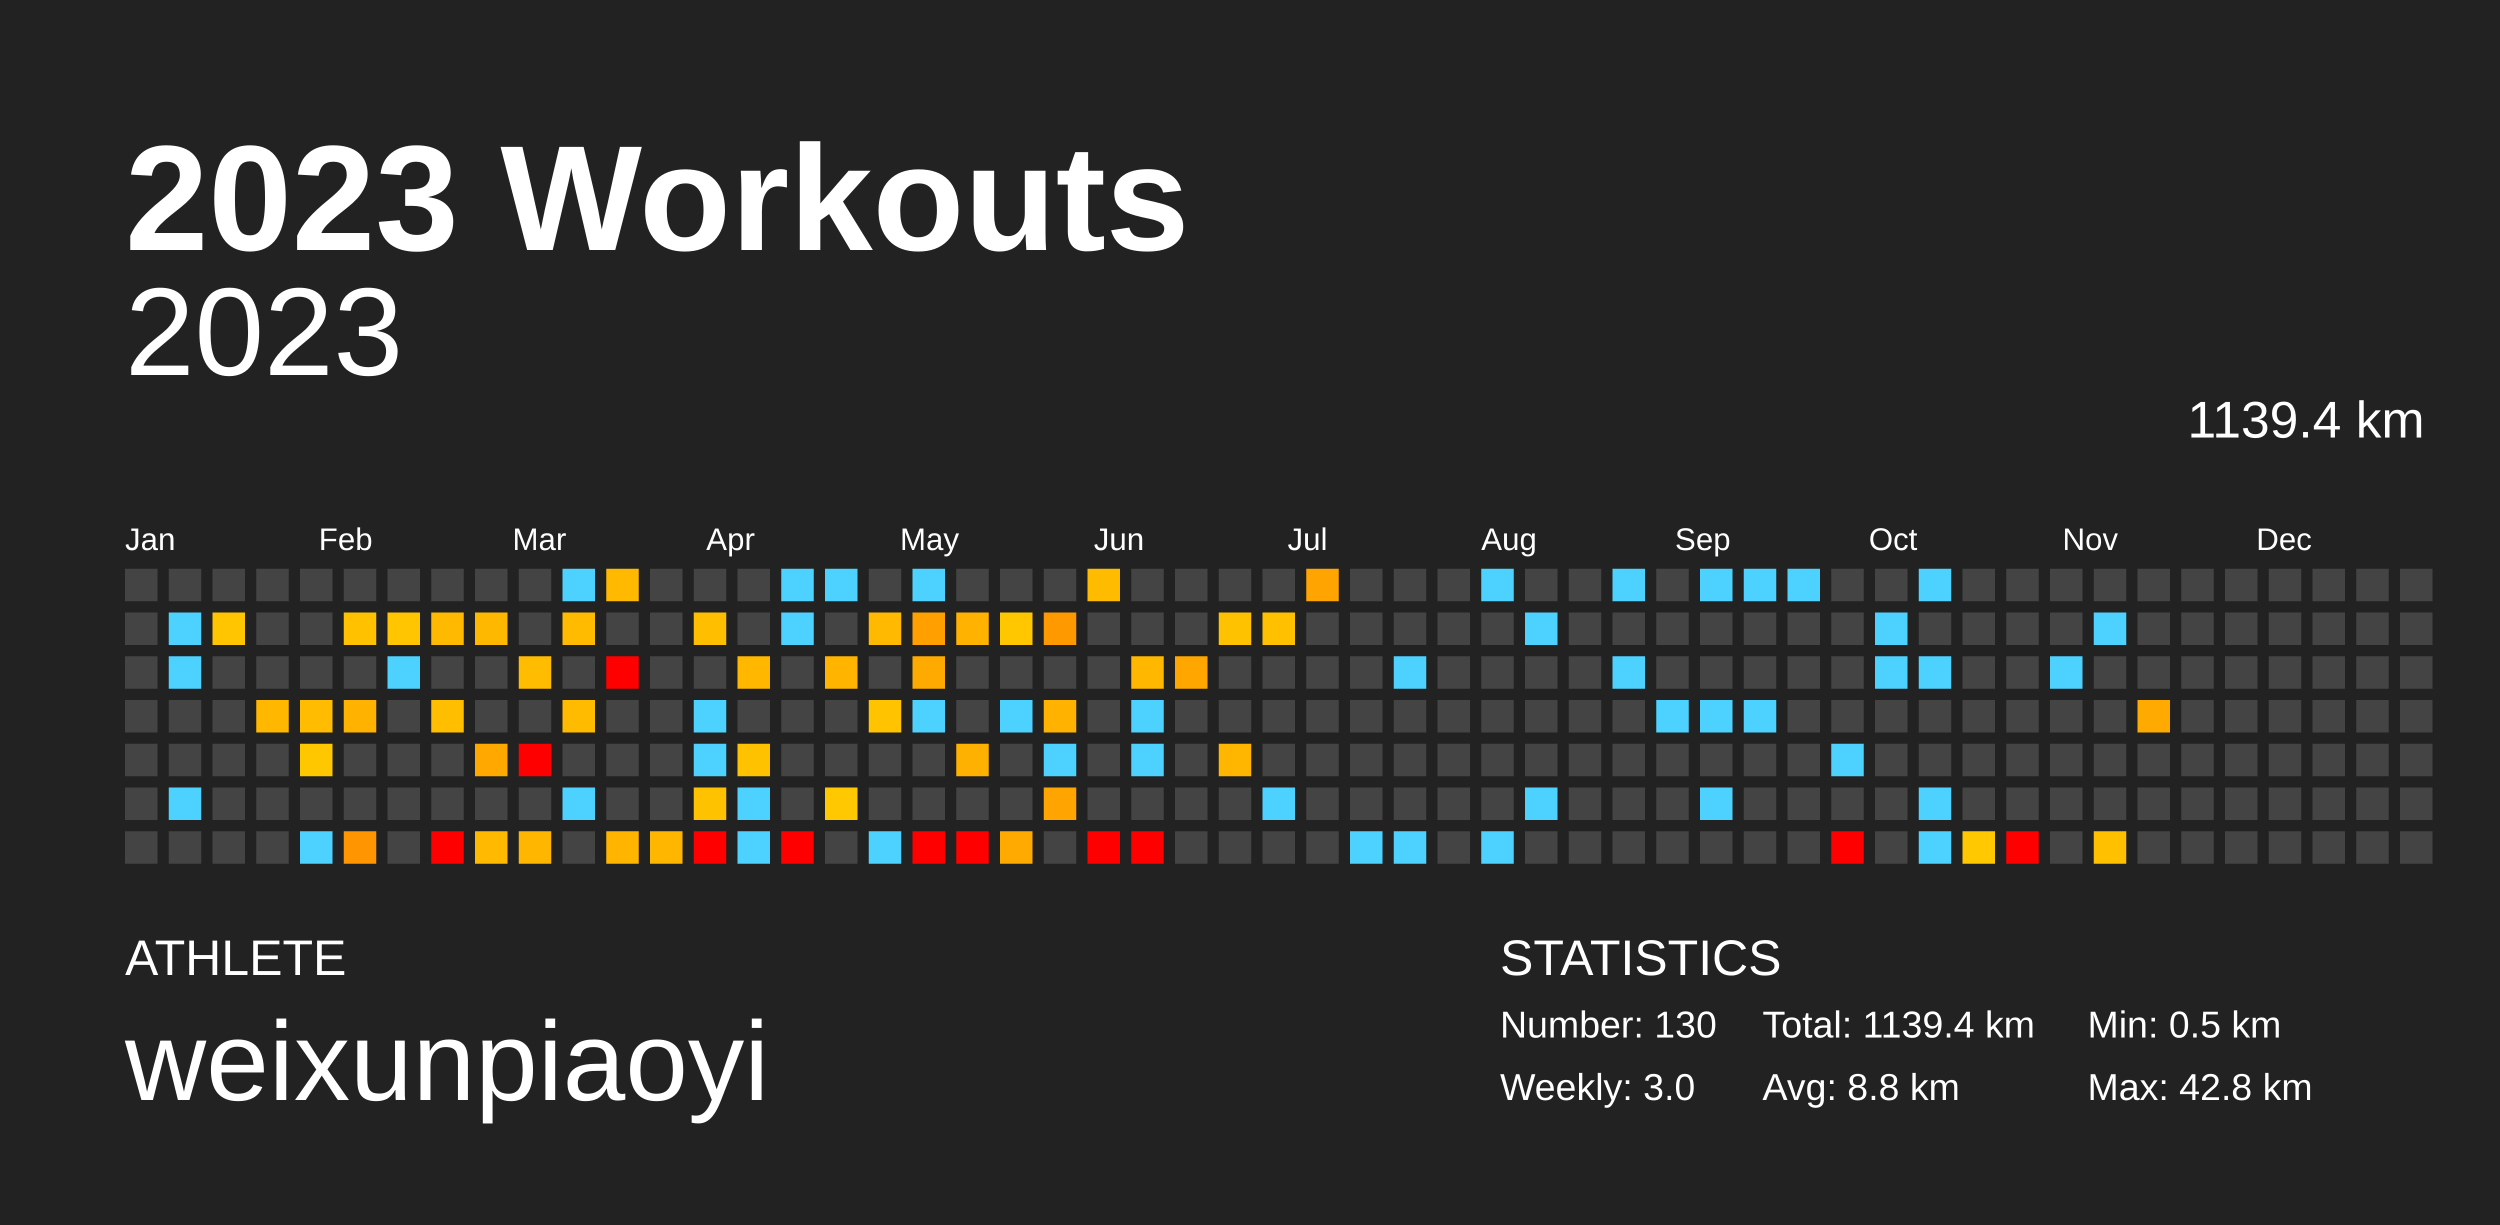
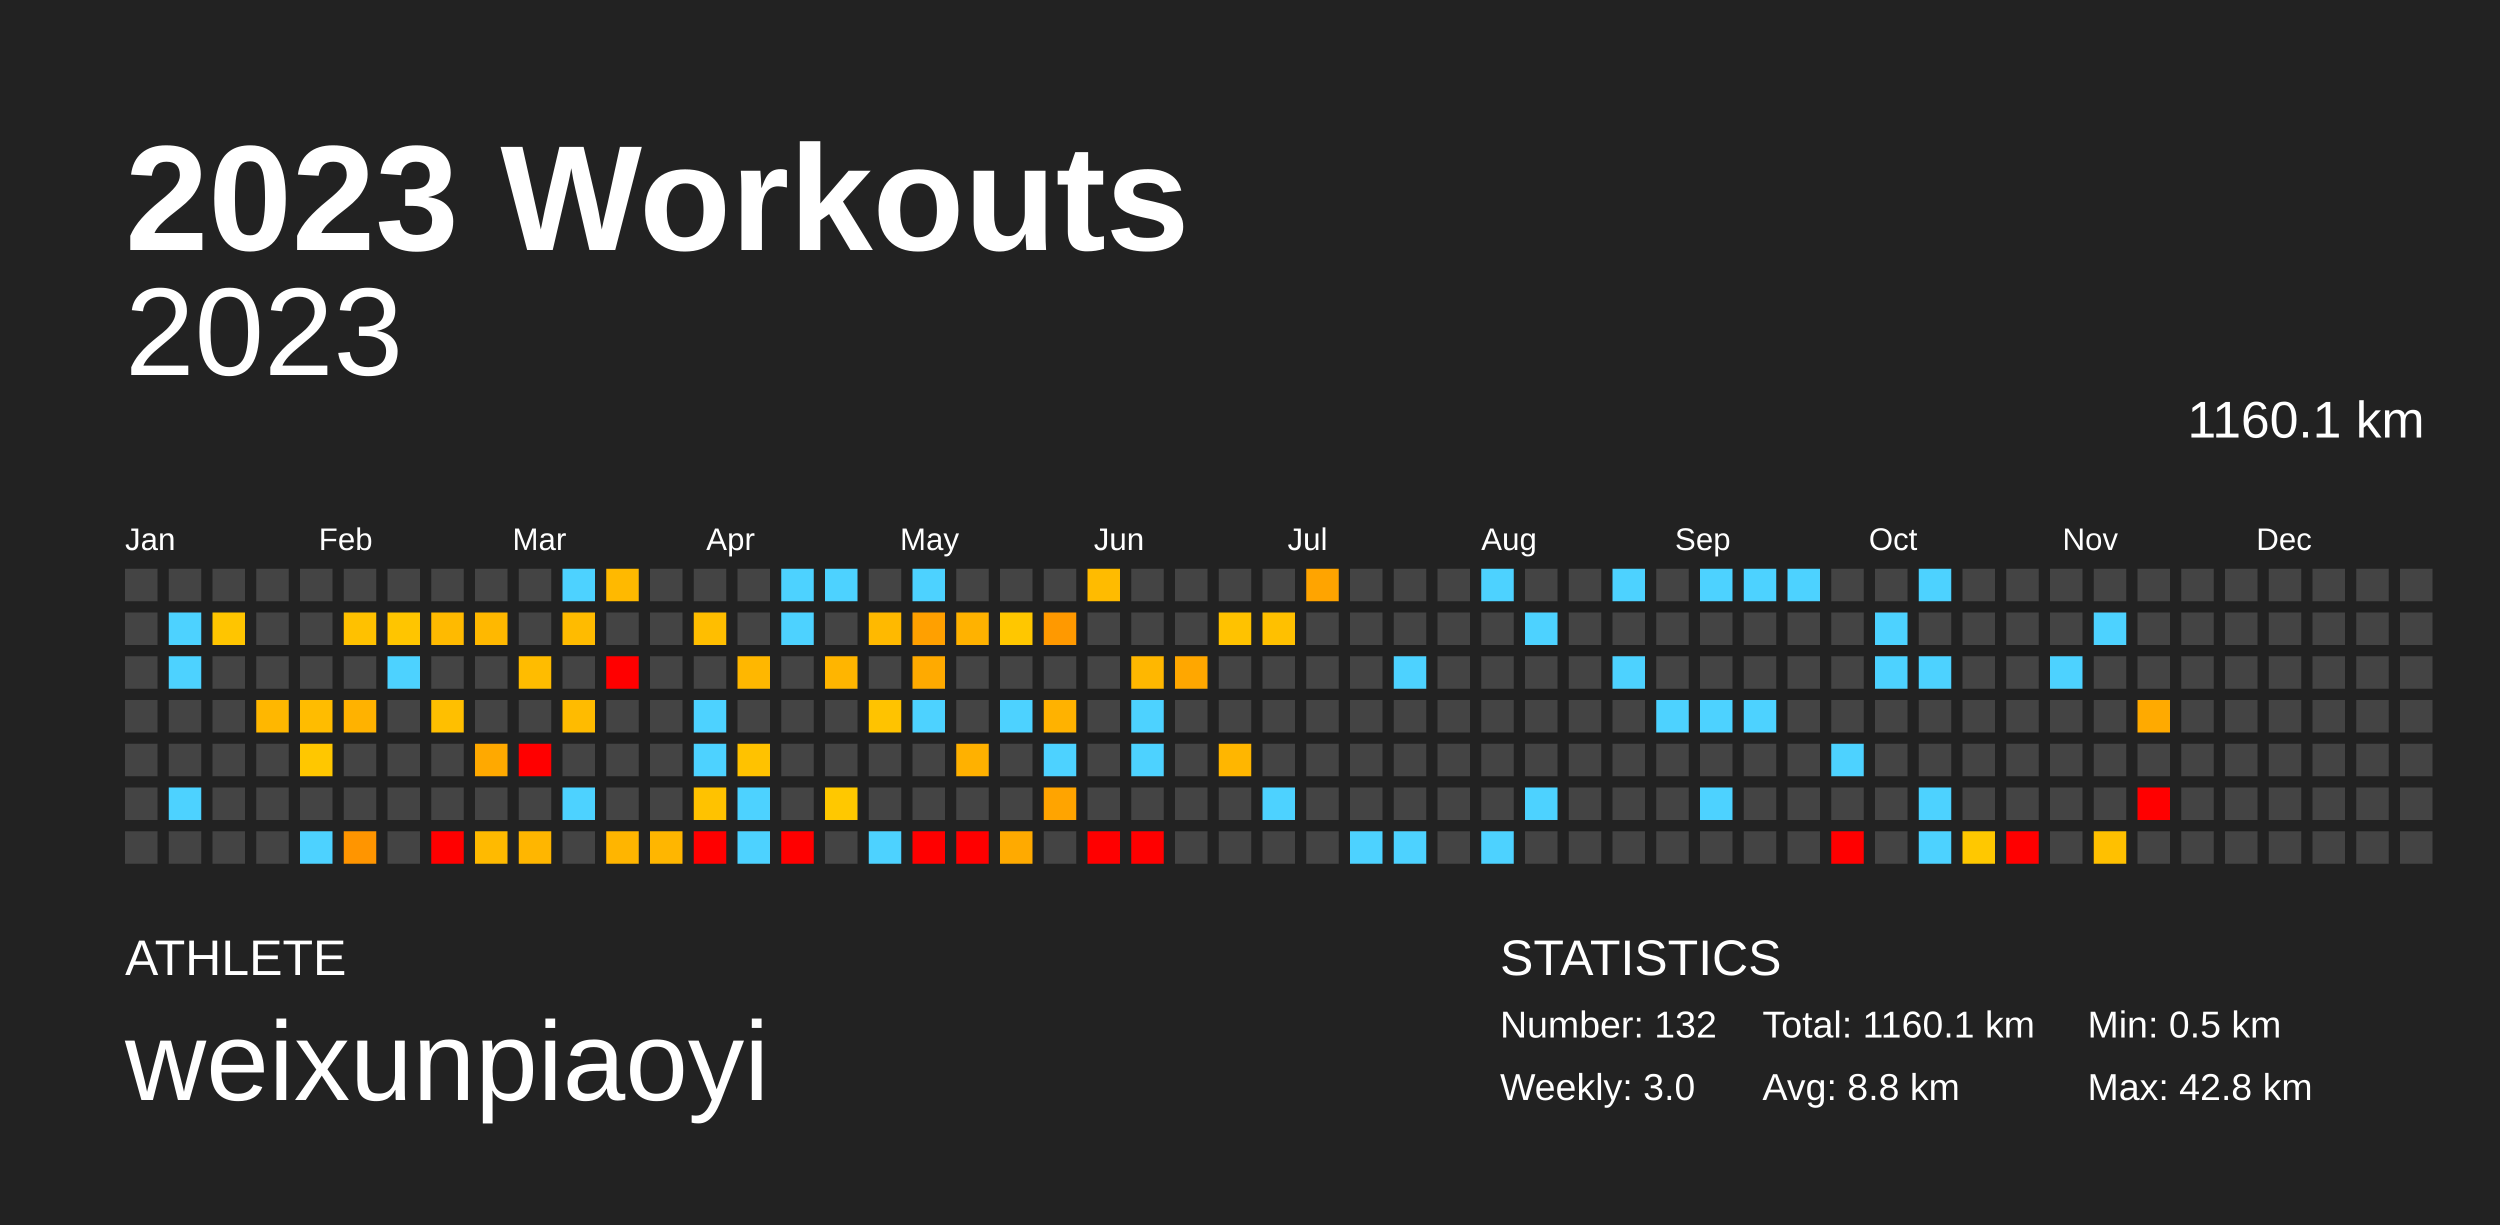
<svg xmlns="http://www.w3.org/2000/svg" baseProfile="full" height="98mm" version="1.1" viewBox="0,0,200,98" width="200mm">
  <defs />
  <rect fill="#222222" height="98" width="200" x="0" y="0" />
  <text fill="#FFFFFF" style="font-size:12px; font-family:Arial; font-weight:bold;" x="10" y="20">2023 Workouts</text>
  <text fill="#FFFFFF" style="font-size:4px; font-family:Arial" x="10" y="78">ATHLETE</text>
  <text fill="#FFFFFF" style="font-size:9px; font-family:Arial" x="10" y="88">weixunpiaoyi</text>
  <text fill="#FFFFFF" style="font-size:4px; font-family:Arial" x="120" y="78">STATISTICS</text>
-   <text fill="#FFFFFF" style="font-size:3px; font-family:Arial" x="120" y="83">Number: 130</text>
+   <text fill="#FFFFFF" style="font-size:3px; font-family:Arial" x="120" y="83">Number: 132</text>
  <text fill="#FFFFFF" style="font-size:3px; font-family:Arial" x="120" y="88">Weekly: 3.0</text>
-   <text fill="#FFFFFF" style="font-size:3px; font-family:Arial" x="141" y="83">Total: 1139.4 km</text>
+   <text fill="#FFFFFF" style="font-size:3px; font-family:Arial" x="141" y="83">Total: 1160.1 km</text>
  <text fill="#FFFFFF" style="font-size:3px; font-family:Arial" x="141" y="88">Avg: 8.8 km</text>
  <text fill="#FFFFFF" style="font-size:3px; font-family:Arial" x="167" y="83">Min: 0.5 km</text>
  <text fill="#FFFFFF" style="font-size:3px; font-family:Arial" x="167" y="88">Max: 42.8 km</text>
  <text alignment-baseline="hanging" fill="#FFFFFF" style="font-size:10.0px; font-family:Arial;" x="10" y="30">2023</text>
-   <text alignment-baseline="hanging" fill="#FFFFFF" style="font-size:4.125px; font-family:Arial;" x="175" y="35">1139.4 km</text>
+   <text alignment-baseline="hanging" fill="#FFFFFF" style="font-size:4.125px; font-family:Arial;" x="175" y="35">1160.1 km</text>
  <text fill="#FFFFFF" style="font-size:2.5px; font-family:Arial" x="10.0" y="44">Jan</text>
  <text fill="#FFFFFF" style="font-size:2.5px; font-family:Arial" x="25.5" y="44">Feb</text>
  <text fill="#FFFFFF" style="font-size:2.5px; font-family:Arial" x="41.0" y="44">Mar</text>
  <text fill="#FFFFFF" style="font-size:2.5px; font-family:Arial" x="56.5" y="44">Apr</text>
  <text fill="#FFFFFF" style="font-size:2.5px; font-family:Arial" x="72.0" y="44">May</text>
  <text fill="#FFFFFF" style="font-size:2.5px; font-family:Arial" x="87.5" y="44">Jun</text>
  <text fill="#FFFFFF" style="font-size:2.5px; font-family:Arial" x="103.0" y="44">Jul</text>
  <text fill="#FFFFFF" style="font-size:2.5px; font-family:Arial" x="118.5" y="44">Aug</text>
  <text fill="#FFFFFF" style="font-size:2.5px; font-family:Arial" x="134.0" y="44">Sep</text>
  <text fill="#FFFFFF" style="font-size:2.5px; font-family:Arial" x="149.5" y="44">Oct</text>
  <text fill="#FFFFFF" style="font-size:2.5px; font-family:Arial" x="165.0" y="44">Nov</text>
  <text fill="#FFFFFF" style="font-size:2.5px; font-family:Arial" x="180.5" y="44">Dec</text>
  <rect fill="#444444" height="2.6" width="2.6" x="10.0" y="45.5" />
  <rect fill="#444444" height="2.6" width="2.6" x="10.0" y="49.0" />
  <rect fill="#444444" height="2.6" width="2.6" x="10.0" y="52.5" />
  <rect fill="#444444" height="2.6" width="2.6" x="10.0" y="56.0" />
  <rect fill="#444444" height="2.6" width="2.6" x="10.0" y="59.5" />
  <rect fill="#444444" height="2.6" width="2.6" x="10.0" y="63.0" />
  <rect fill="#444444" height="2.6" width="2.6" x="10.0" y="66.5" />
  <rect fill="#444444" height="2.6" width="2.6" x="13.5" y="45.5" />
  <rect fill="#4dd2ff" height="2.6" width="2.6" x="13.5" y="49.0" />
  <rect fill="#4dd2ff" height="2.6" width="2.6" x="13.5" y="52.5" />
  <rect fill="#444444" height="2.6" width="2.6" x="13.5" y="56.0" />
  <rect fill="#444444" height="2.6" width="2.6" x="13.5" y="59.5" />
  <rect fill="#4dd2ff" height="2.6" width="2.6" x="13.5" y="63.0" />
  <rect fill="#444444" height="2.6" width="2.6" x="13.5" y="66.5" />
  <rect fill="#444444" height="2.6" width="2.6" x="17.0" y="45.5" />
  <rect fill="#ffc500" height="2.6" width="2.6" x="17.0" y="49.0" />
  <rect fill="#444444" height="2.6" width="2.6" x="17.0" y="52.5" />
  <rect fill="#444444" height="2.6" width="2.6" x="17.0" y="56.0" />
  <rect fill="#444444" height="2.6" width="2.6" x="17.0" y="59.5" />
  <rect fill="#444444" height="2.6" width="2.6" x="17.0" y="63.0" />
  <rect fill="#444444" height="2.6" width="2.6" x="17.0" y="66.5" />
  <rect fill="#444444" height="2.6" width="2.6" x="20.5" y="45.5" />
  <rect fill="#444444" height="2.6" width="2.6" x="20.5" y="49.0" />
  <rect fill="#444444" height="2.6" width="2.6" x="20.5" y="52.5" />
  <rect fill="#ffb700" height="2.6" width="2.6" x="20.5" y="56.0" />
  <rect fill="#444444" height="2.6" width="2.6" x="20.5" y="59.5" />
  <rect fill="#444444" height="2.6" width="2.6" x="20.5" y="63.0" />
  <rect fill="#444444" height="2.6" width="2.6" x="20.5" y="66.5" />
  <rect fill="#444444" height="2.6" width="2.6" x="24.0" y="45.5" />
  <rect fill="#444444" height="2.6" width="2.6" x="24.0" y="49.0" />
  <rect fill="#444444" height="2.6" width="2.6" x="24.0" y="52.5" />
  <rect fill="#ffbc00" height="2.6" width="2.6" x="24.0" y="56.0" />
  <rect fill="#ffc700" height="2.6" width="2.6" x="24.0" y="59.5" />
  <rect fill="#444444" height="2.6" width="2.6" x="24.0" y="63.0" />
  <rect fill="#4dd2ff" height="2.6" width="2.6" x="24.0" y="66.5" />
  <rect fill="#444444" height="2.6" width="2.6" x="27.5" y="45.5" />
  <rect fill="#ffc100" height="2.6" width="2.6" x="27.5" y="49.0" />
  <rect fill="#444444" height="2.6" width="2.6" x="27.5" y="52.5" />
  <rect fill="#ffb200" height="2.6" width="2.6" x="27.5" y="56.0" />
  <rect fill="#444444" height="2.6" width="2.6" x="27.5" y="59.5" />
  <rect fill="#444444" height="2.6" width="2.6" x="27.5" y="63.0" />
  <rect fill="#ff9500" height="2.6" width="2.6" x="27.5" y="66.5" />
  <rect fill="#444444" height="2.6" width="2.6" x="31.0" y="45.5" />
  <rect fill="#ffc500" height="2.6" width="2.6" x="31.0" y="49.0" />
  <rect fill="#4dd2ff" height="2.6" width="2.6" x="31.0" y="52.5" />
  <rect fill="#444444" height="2.6" width="2.6" x="31.0" y="56.0" />
  <rect fill="#444444" height="2.6" width="2.6" x="31.0" y="59.5" />
  <rect fill="#444444" height="2.6" width="2.6" x="31.0" y="63.0" />
  <rect fill="#444444" height="2.6" width="2.6" x="31.0" y="66.5" />
  <rect fill="#444444" height="2.6" width="2.6" x="34.5" y="45.5" />
  <rect fill="#ffba00" height="2.6" width="2.6" x="34.5" y="49.0" />
  <rect fill="#444444" height="2.6" width="2.6" x="34.5" y="52.5" />
  <rect fill="#ffbf00" height="2.6" width="2.6" x="34.5" y="56.0" />
  <rect fill="#444444" height="2.6" width="2.6" x="34.5" y="59.5" />
  <rect fill="#444444" height="2.6" width="2.6" x="34.5" y="63.0" />
  <rect fill="red" height="2.6" width="2.6" x="34.5" y="66.5" />
  <rect fill="#444444" height="2.6" width="2.6" x="38.0" y="45.5" />
  <rect fill="#ffb800" height="2.6" width="2.6" x="38.0" y="49.0" />
  <rect fill="#444444" height="2.6" width="2.6" x="38.0" y="52.5" />
  <rect fill="#444444" height="2.6" width="2.6" x="38.0" y="56.0" />
  <rect fill="#ffa900" height="2.6" width="2.6" x="38.0" y="59.5" />
  <rect fill="#444444" height="2.6" width="2.6" x="38.0" y="63.0" />
  <rect fill="#ffba00" height="2.6" width="2.6" x="38.0" y="66.5" />
  <rect fill="#444444" height="2.6" width="2.6" x="41.5" y="45.5" />
  <rect fill="#444444" height="2.6" width="2.6" x="41.5" y="49.0" />
  <rect fill="#ffbc00" height="2.6" width="2.6" x="41.5" y="52.5" />
  <rect fill="#444444" height="2.6" width="2.6" x="41.5" y="56.0" />
  <rect fill="red" height="2.6" width="2.6" x="41.5" y="59.5" />
  <rect fill="#444444" height="2.6" width="2.6" x="41.5" y="63.0" />
  <rect fill="#ffb600" height="2.6" width="2.6" x="41.5" y="66.5" />
  <rect fill="#4dd2ff" height="2.6" width="2.6" x="45.0" y="45.5" />
  <rect fill="#ffbb00" height="2.6" width="2.6" x="45.0" y="49.0" />
  <rect fill="#444444" height="2.6" width="2.6" x="45.0" y="52.5" />
  <rect fill="#ffbb00" height="2.6" width="2.6" x="45.0" y="56.0" />
  <rect fill="#444444" height="2.6" width="2.6" x="45.0" y="59.5" />
  <rect fill="#4dd2ff" height="2.6" width="2.6" x="45.0" y="63.0" />
  <rect fill="#444444" height="2.6" width="2.6" x="45.0" y="66.5" />
  <rect fill="#ffb900" height="2.6" width="2.6" x="48.5" y="45.5" />
  <rect fill="#444444" height="2.6" width="2.6" x="48.5" y="49.0" />
  <rect fill="red" height="2.6" width="2.6" x="48.5" y="52.5" />
  <rect fill="#444444" height="2.6" width="2.6" x="48.5" y="56.0" />
  <rect fill="#444444" height="2.6" width="2.6" x="48.5" y="59.5" />
  <rect fill="#444444" height="2.6" width="2.6" x="48.5" y="63.0" />
  <rect fill="#ffb500" height="2.6" width="2.6" x="48.5" y="66.5" />
  <rect fill="#444444" height="2.6" width="2.6" x="52.0" y="45.5" />
  <rect fill="#444444" height="2.6" width="2.6" x="52.0" y="49.0" />
  <rect fill="#444444" height="2.6" width="2.6" x="52.0" y="52.5" />
  <rect fill="#444444" height="2.6" width="2.6" x="52.0" y="56.0" />
  <rect fill="#444444" height="2.6" width="2.6" x="52.0" y="59.5" />
  <rect fill="#444444" height="2.6" width="2.6" x="52.0" y="63.0" />
  <rect fill="#ffb600" height="2.6" width="2.6" x="52.0" y="66.5" />
  <rect fill="#444444" height="2.6" width="2.6" x="55.5" y="45.5" />
  <rect fill="#ffbe00" height="2.6" width="2.6" x="55.5" y="49.0" />
  <rect fill="#444444" height="2.6" width="2.6" x="55.5" y="52.5" />
  <rect fill="#4dd2ff" height="2.6" width="2.6" x="55.5" y="56.0" />
  <rect fill="#4dd2ff" height="2.6" width="2.6" x="55.5" y="59.5" />
  <rect fill="#ffc200" height="2.6" width="2.6" x="55.5" y="63.0" />
  <rect fill="red" height="2.6" width="2.6" x="55.5" y="66.5" />
  <rect fill="#444444" height="2.6" width="2.6" x="59.0" y="45.5" />
  <rect fill="#444444" height="2.6" width="2.6" x="59.0" y="49.0" />
  <rect fill="#ffb700" height="2.6" width="2.6" x="59.0" y="52.5" />
  <rect fill="#444444" height="2.6" width="2.6" x="59.0" y="56.0" />
  <rect fill="#ffc200" height="2.6" width="2.6" x="59.0" y="59.5" />
  <rect fill="#4dd2ff" height="2.6" width="2.6" x="59.0" y="63.0" />
  <rect fill="#4dd2ff" height="2.6" width="2.6" x="59.0" y="66.5" />
  <rect fill="#4dd2ff" height="2.6" width="2.6" x="62.5" y="45.5" />
  <rect fill="#4dd2ff" height="2.6" width="2.6" x="62.5" y="49.0" />
  <rect fill="#444444" height="2.6" width="2.6" x="62.5" y="52.5" />
  <rect fill="#444444" height="2.6" width="2.6" x="62.5" y="56.0" />
  <rect fill="#444444" height="2.6" width="2.6" x="62.5" y="59.5" />
  <rect fill="#444444" height="2.6" width="2.6" x="62.5" y="63.0" />
  <rect fill="red" height="2.6" width="2.6" x="62.5" y="66.5" />
  <rect fill="#4dd2ff" height="2.6" width="2.6" x="66.0" y="45.5" />
  <rect fill="#444444" height="2.6" width="2.6" x="66.0" y="49.0" />
  <rect fill="#ffb500" height="2.6" width="2.6" x="66.0" y="52.5" />
  <rect fill="#444444" height="2.6" width="2.6" x="66.0" y="56.0" />
  <rect fill="#444444" height="2.6" width="2.6" x="66.0" y="59.5" />
  <rect fill="#ffc800" height="2.6" width="2.6" x="66.0" y="63.0" />
  <rect fill="#444444" height="2.6" width="2.6" x="66.0" y="66.5" />
  <rect fill="#444444" height="2.6" width="2.6" x="69.5" y="45.5" />
  <rect fill="#ffb900" height="2.6" width="2.6" x="69.5" y="49.0" />
  <rect fill="#444444" height="2.6" width="2.6" x="69.5" y="52.5" />
  <rect fill="#ffc300" height="2.6" width="2.6" x="69.5" y="56.0" />
  <rect fill="#444444" height="2.6" width="2.6" x="69.5" y="59.5" />
  <rect fill="#444444" height="2.6" width="2.6" x="69.5" y="63.0" />
  <rect fill="#4dd2ff" height="2.6" width="2.6" x="69.5" y="66.5" />
  <rect fill="#4dd2ff" height="2.6" width="2.6" x="73.0" y="45.5" />
  <rect fill="#ffa000" height="2.6" width="2.6" x="73.0" y="49.0" />
  <rect fill="#ffaa00" height="2.6" width="2.6" x="73.0" y="52.5" />
  <rect fill="#4dd2ff" height="2.6" width="2.6" x="73.0" y="56.0" />
  <rect fill="#444444" height="2.6" width="2.6" x="73.0" y="59.5" />
  <rect fill="#444444" height="2.6" width="2.6" x="73.0" y="63.0" />
  <rect fill="red" height="2.6" width="2.6" x="73.0" y="66.5" />
  <rect fill="#444444" height="2.6" width="2.6" x="76.5" y="45.5" />
  <rect fill="#ffb200" height="2.6" width="2.6" x="76.5" y="49.0" />
  <rect fill="#444444" height="2.6" width="2.6" x="76.5" y="52.5" />
  <rect fill="#444444" height="2.6" width="2.6" x="76.5" y="56.0" />
  <rect fill="#ffb100" height="2.6" width="2.6" x="76.5" y="59.5" />
  <rect fill="#444444" height="2.6" width="2.6" x="76.5" y="63.0" />
  <rect fill="red" height="2.6" width="2.6" x="76.5" y="66.5" />
  <rect fill="#444444" height="2.6" width="2.6" x="80.0" y="45.5" />
  <rect fill="#ffc700" height="2.6" width="2.6" x="80.0" y="49.0" />
  <rect fill="#444444" height="2.6" width="2.6" x="80.0" y="52.5" />
  <rect fill="#4dd2ff" height="2.6" width="2.6" x="80.0" y="56.0" />
  <rect fill="#444444" height="2.6" width="2.6" x="80.0" y="59.5" />
  <rect fill="#444444" height="2.6" width="2.6" x="80.0" y="63.0" />
  <rect fill="#ffaa00" height="2.6" width="2.6" x="80.0" y="66.5" />
  <rect fill="#444444" height="2.6" width="2.6" x="83.5" y="45.5" />
  <rect fill="#ff9900" height="2.6" width="2.6" x="83.5" y="49.0" />
  <rect fill="#444444" height="2.6" width="2.6" x="83.5" y="52.5" />
  <rect fill="#ffb200" height="2.6" width="2.6" x="83.5" y="56.0" />
  <rect fill="#4dd2ff" height="2.6" width="2.6" x="83.5" y="59.5" />
  <rect fill="#ffa400" height="2.6" width="2.6" x="83.5" y="63.0" />
  <rect fill="#444444" height="2.6" width="2.6" x="83.5" y="66.5" />
  <rect fill="#ffbb00" height="2.6" width="2.6" x="87.0" y="45.5" />
  <rect fill="#444444" height="2.6" width="2.6" x="87.0" y="49.0" />
  <rect fill="#444444" height="2.6" width="2.6" x="87.0" y="52.5" />
  <rect fill="#444444" height="2.6" width="2.6" x="87.0" y="56.0" />
  <rect fill="#444444" height="2.6" width="2.6" x="87.0" y="59.5" />
  <rect fill="#444444" height="2.6" width="2.6" x="87.0" y="63.0" />
  <rect fill="red" height="2.6" width="2.6" x="87.0" y="66.5" />
  <rect fill="#444444" height="2.6" width="2.6" x="90.5" y="45.5" />
  <rect fill="#444444" height="2.6" width="2.6" x="90.5" y="49.0" />
  <rect fill="#ffb700" height="2.6" width="2.6" x="90.5" y="52.5" />
  <rect fill="#4dd2ff" height="2.6" width="2.6" x="90.5" y="56.0" />
  <rect fill="#4dd2ff" height="2.6" width="2.6" x="90.5" y="59.5" />
  <rect fill="#444444" height="2.6" width="2.6" x="90.5" y="63.0" />
  <rect fill="red" height="2.6" width="2.6" x="90.5" y="66.5" />
  <rect fill="#444444" height="2.6" width="2.6" x="94.0" y="45.5" />
  <rect fill="#444444" height="2.6" width="2.6" x="94.0" y="49.0" />
  <rect fill="#ffa700" height="2.6" width="2.6" x="94.0" y="52.5" />
  <rect fill="#444444" height="2.6" width="2.6" x="94.0" y="56.0" />
  <rect fill="#444444" height="2.6" width="2.6" x="94.0" y="59.5" />
  <rect fill="#444444" height="2.6" width="2.6" x="94.0" y="63.0" />
  <rect fill="#444444" height="2.6" width="2.6" x="94.0" y="66.5" />
  <rect fill="#444444" height="2.6" width="2.6" x="97.5" y="45.5" />
  <rect fill="#ffc200" height="2.6" width="2.6" x="97.5" y="49.0" />
  <rect fill="#444444" height="2.6" width="2.6" x="97.5" y="52.5" />
  <rect fill="#444444" height="2.6" width="2.6" x="97.5" y="56.0" />
  <rect fill="#ffb600" height="2.6" width="2.6" x="97.5" y="59.5" />
  <rect fill="#444444" height="2.6" width="2.6" x="97.5" y="63.0" />
  <rect fill="#444444" height="2.6" width="2.6" x="97.5" y="66.5" />
  <rect fill="#444444" height="2.6" width="2.6" x="101.0" y="45.5" />
  <rect fill="#ffc000" height="2.6" width="2.6" x="101.0" y="49.0" />
  <rect fill="#444444" height="2.6" width="2.6" x="101.0" y="52.5" />
  <rect fill="#444444" height="2.6" width="2.6" x="101.0" y="56.0" />
  <rect fill="#444444" height="2.6" width="2.6" x="101.0" y="59.5" />
  <rect fill="#4dd2ff" height="2.6" width="2.6" x="101.0" y="63.0" />
  <rect fill="#444444" height="2.6" width="2.6" x="101.0" y="66.5" />
  <rect fill="#ffa400" height="2.6" width="2.6" x="104.5" y="45.5" />
  <rect fill="#444444" height="2.6" width="2.6" x="104.5" y="49.0" />
  <rect fill="#444444" height="2.6" width="2.6" x="104.5" y="52.5" />
  <rect fill="#444444" height="2.6" width="2.6" x="104.5" y="56.0" />
  <rect fill="#444444" height="2.6" width="2.6" x="104.5" y="59.5" />
  <rect fill="#444444" height="2.6" width="2.6" x="104.5" y="63.0" />
  <rect fill="#444444" height="2.6" width="2.6" x="104.5" y="66.5" />
  <rect fill="#444444" height="2.6" width="2.6" x="108.0" y="45.5" />
  <rect fill="#444444" height="2.6" width="2.6" x="108.0" y="49.0" />
  <rect fill="#444444" height="2.6" width="2.6" x="108.0" y="52.5" />
  <rect fill="#444444" height="2.6" width="2.6" x="108.0" y="56.0" />
  <rect fill="#444444" height="2.6" width="2.6" x="108.0" y="59.5" />
  <rect fill="#444444" height="2.6" width="2.6" x="108.0" y="63.0" />
  <rect fill="#4dd2ff" height="2.6" width="2.6" x="108.0" y="66.5" />
  <rect fill="#444444" height="2.6" width="2.6" x="111.5" y="45.5" />
  <rect fill="#444444" height="2.6" width="2.6" x="111.5" y="49.0" />
  <rect fill="#4dd2ff" height="2.6" width="2.6" x="111.5" y="52.5" />
  <rect fill="#444444" height="2.6" width="2.6" x="111.5" y="56.0" />
  <rect fill="#444444" height="2.6" width="2.6" x="111.5" y="59.5" />
  <rect fill="#444444" height="2.6" width="2.6" x="111.5" y="63.0" />
  <rect fill="#4dd2ff" height="2.6" width="2.6" x="111.5" y="66.5" />
  <rect fill="#444444" height="2.6" width="2.6" x="115.0" y="45.5" />
  <rect fill="#444444" height="2.6" width="2.6" x="115.0" y="49.0" />
  <rect fill="#444444" height="2.6" width="2.6" x="115.0" y="52.5" />
  <rect fill="#444444" height="2.6" width="2.6" x="115.0" y="56.0" />
  <rect fill="#444444" height="2.6" width="2.6" x="115.0" y="59.5" />
  <rect fill="#444444" height="2.6" width="2.6" x="115.0" y="63.0" />
  <rect fill="#444444" height="2.6" width="2.6" x="115.0" y="66.5" />
  <rect fill="#4dd2ff" height="2.6" width="2.6" x="118.5" y="45.5" />
  <rect fill="#444444" height="2.6" width="2.6" x="118.5" y="49.0" />
  <rect fill="#444444" height="2.6" width="2.6" x="118.5" y="52.5" />
  <rect fill="#444444" height="2.6" width="2.6" x="118.5" y="56.0" />
  <rect fill="#444444" height="2.6" width="2.6" x="118.5" y="59.5" />
  <rect fill="#444444" height="2.6" width="2.6" x="118.5" y="63.0" />
  <rect fill="#4dd2ff" height="2.6" width="2.6" x="118.5" y="66.5" />
  <rect fill="#444444" height="2.6" width="2.6" x="122.0" y="45.5" />
  <rect fill="#4dd2ff" height="2.6" width="2.6" x="122.0" y="49.0" />
  <rect fill="#444444" height="2.6" width="2.6" x="122.0" y="52.5" />
  <rect fill="#444444" height="2.6" width="2.6" x="122.0" y="56.0" />
  <rect fill="#444444" height="2.6" width="2.6" x="122.0" y="59.5" />
  <rect fill="#4dd2ff" height="2.6" width="2.6" x="122.0" y="63.0" />
  <rect fill="#444444" height="2.6" width="2.6" x="122.0" y="66.5" />
  <rect fill="#444444" height="2.6" width="2.6" x="125.5" y="45.5" />
  <rect fill="#444444" height="2.6" width="2.6" x="125.5" y="49.0" />
  <rect fill="#444444" height="2.6" width="2.6" x="125.5" y="52.5" />
  <rect fill="#444444" height="2.6" width="2.6" x="125.5" y="56.0" />
  <rect fill="#444444" height="2.6" width="2.6" x="125.5" y="59.5" />
  <rect fill="#444444" height="2.6" width="2.6" x="125.5" y="63.0" />
  <rect fill="#444444" height="2.6" width="2.6" x="125.5" y="66.5" />
  <rect fill="#4dd2ff" height="2.6" width="2.6" x="129.0" y="45.5" />
  <rect fill="#444444" height="2.6" width="2.6" x="129.0" y="49.0" />
  <rect fill="#4dd2ff" height="2.6" width="2.6" x="129.0" y="52.5" />
  <rect fill="#444444" height="2.6" width="2.6" x="129.0" y="56.0" />
  <rect fill="#444444" height="2.6" width="2.6" x="129.0" y="59.5" />
  <rect fill="#444444" height="2.6" width="2.6" x="129.0" y="63.0" />
  <rect fill="#444444" height="2.6" width="2.6" x="129.0" y="66.5" />
  <rect fill="#444444" height="2.6" width="2.6" x="132.5" y="45.5" />
  <rect fill="#444444" height="2.6" width="2.6" x="132.5" y="49.0" />
  <rect fill="#444444" height="2.6" width="2.6" x="132.5" y="52.5" />
  <rect fill="#4dd2ff" height="2.6" width="2.6" x="132.5" y="56.0" />
  <rect fill="#444444" height="2.6" width="2.6" x="132.5" y="59.5" />
  <rect fill="#444444" height="2.6" width="2.6" x="132.5" y="63.0" />
  <rect fill="#444444" height="2.6" width="2.6" x="132.5" y="66.5" />
  <rect fill="#4dd2ff" height="2.6" width="2.6" x="136.0" y="45.5" />
  <rect fill="#444444" height="2.6" width="2.6" x="136.0" y="49.0" />
  <rect fill="#444444" height="2.6" width="2.6" x="136.0" y="52.5" />
  <rect fill="#4dd2ff" height="2.6" width="2.6" x="136.0" y="56.0" />
  <rect fill="#444444" height="2.6" width="2.6" x="136.0" y="59.5" />
  <rect fill="#4dd2ff" height="2.6" width="2.6" x="136.0" y="63.0" />
  <rect fill="#444444" height="2.6" width="2.6" x="136.0" y="66.5" />
  <rect fill="#4dd2ff" height="2.6" width="2.6" x="139.5" y="45.5" />
  <rect fill="#444444" height="2.6" width="2.6" x="139.5" y="49.0" />
  <rect fill="#444444" height="2.6" width="2.6" x="139.5" y="52.5" />
  <rect fill="#4dd2ff" height="2.6" width="2.6" x="139.5" y="56.0" />
  <rect fill="#444444" height="2.6" width="2.6" x="139.5" y="59.5" />
  <rect fill="#444444" height="2.6" width="2.6" x="139.5" y="63.0" />
  <rect fill="#444444" height="2.6" width="2.6" x="139.5" y="66.5" />
  <rect fill="#4dd2ff" height="2.6" width="2.6" x="143.0" y="45.5" />
  <rect fill="#444444" height="2.6" width="2.6" x="143.0" y="49.0" />
  <rect fill="#444444" height="2.6" width="2.6" x="143.0" y="52.5" />
  <rect fill="#444444" height="2.6" width="2.6" x="143.0" y="56.0" />
  <rect fill="#444444" height="2.6" width="2.6" x="143.0" y="59.5" />
  <rect fill="#444444" height="2.6" width="2.6" x="143.0" y="63.0" />
  <rect fill="#444444" height="2.6" width="2.6" x="143.0" y="66.5" />
  <rect fill="#444444" height="2.6" width="2.6" x="146.5" y="45.5" />
  <rect fill="#444444" height="2.6" width="2.6" x="146.5" y="49.0" />
  <rect fill="#444444" height="2.6" width="2.6" x="146.5" y="52.5" />
  <rect fill="#444444" height="2.6" width="2.6" x="146.5" y="56.0" />
  <rect fill="#4dd2ff" height="2.6" width="2.6" x="146.5" y="59.5" />
  <rect fill="#444444" height="2.6" width="2.6" x="146.5" y="63.0" />
  <rect fill="red" height="2.6" width="2.6" x="146.5" y="66.5" />
  <rect fill="#444444" height="2.6" width="2.6" x="150.0" y="45.5" />
  <rect fill="#4dd2ff" height="2.6" width="2.6" x="150.0" y="49.0" />
  <rect fill="#4dd2ff" height="2.6" width="2.6" x="150.0" y="52.5" />
  <rect fill="#444444" height="2.6" width="2.6" x="150.0" y="56.0" />
  <rect fill="#444444" height="2.6" width="2.6" x="150.0" y="59.5" />
  <rect fill="#444444" height="2.6" width="2.6" x="150.0" y="63.0" />
  <rect fill="#444444" height="2.6" width="2.6" x="150.0" y="66.5" />
  <rect fill="#4dd2ff" height="2.6" width="2.6" x="153.5" y="45.5" />
  <rect fill="#444444" height="2.6" width="2.6" x="153.5" y="49.0" />
  <rect fill="#4dd2ff" height="2.6" width="2.6" x="153.5" y="52.5" />
  <rect fill="#444444" height="2.6" width="2.6" x="153.5" y="56.0" />
  <rect fill="#444444" height="2.6" width="2.6" x="153.5" y="59.5" />
  <rect fill="#4dd2ff" height="2.6" width="2.6" x="153.5" y="63.0" />
  <rect fill="#4dd2ff" height="2.6" width="2.6" x="153.5" y="66.5" />
  <rect fill="#444444" height="2.6" width="2.6" x="157.0" y="45.5" />
  <rect fill="#444444" height="2.6" width="2.6" x="157.0" y="49.0" />
  <rect fill="#444444" height="2.6" width="2.6" x="157.0" y="52.5" />
  <rect fill="#444444" height="2.6" width="2.6" x="157.0" y="56.0" />
  <rect fill="#444444" height="2.6" width="2.6" x="157.0" y="59.5" />
  <rect fill="#444444" height="2.6" width="2.6" x="157.0" y="63.0" />
  <rect fill="#ffc800" height="2.6" width="2.6" x="157.0" y="66.5" />
  <rect fill="#444444" height="2.6" width="2.6" x="160.5" y="45.5" />
  <rect fill="#444444" height="2.6" width="2.6" x="160.5" y="49.0" />
  <rect fill="#444444" height="2.6" width="2.6" x="160.5" y="52.5" />
  <rect fill="#444444" height="2.6" width="2.6" x="160.5" y="56.0" />
  <rect fill="#444444" height="2.6" width="2.6" x="160.5" y="59.5" />
  <rect fill="#444444" height="2.6" width="2.6" x="160.5" y="63.0" />
  <rect fill="red" height="2.6" width="2.6" x="160.5" y="66.5" />
  <rect fill="#444444" height="2.6" width="2.6" x="164.0" y="45.5" />
  <rect fill="#444444" height="2.6" width="2.6" x="164.0" y="49.0" />
  <rect fill="#4dd2ff" height="2.6" width="2.6" x="164.0" y="52.5" />
  <rect fill="#444444" height="2.6" width="2.6" x="164.0" y="56.0" />
  <rect fill="#444444" height="2.6" width="2.6" x="164.0" y="59.5" />
  <rect fill="#444444" height="2.6" width="2.6" x="164.0" y="63.0" />
  <rect fill="#444444" height="2.6" width="2.6" x="164.0" y="66.5" />
  <rect fill="#444444" height="2.6" width="2.6" x="167.5" y="45.5" />
  <rect fill="#4dd2ff" height="2.6" width="2.6" x="167.5" y="49.0" />
  <rect fill="#444444" height="2.6" width="2.6" x="167.5" y="52.5" />
  <rect fill="#444444" height="2.6" width="2.6" x="167.5" y="56.0" />
  <rect fill="#444444" height="2.6" width="2.6" x="167.5" y="59.5" />
  <rect fill="#444444" height="2.6" width="2.6" x="167.5" y="63.0" />
  <rect fill="#ffc000" height="2.6" width="2.6" x="167.5" y="66.5" />
  <rect fill="#444444" height="2.6" width="2.6" x="171.0" y="45.5" />
  <rect fill="#444444" height="2.6" width="2.6" x="171.0" y="49.0" />
  <rect fill="#444444" height="2.6" width="2.6" x="171.0" y="52.5" />
  <rect fill="#ffaa00" height="2.6" width="2.6" x="171.0" y="56.0" />
  <rect fill="#444444" height="2.6" width="2.6" x="171.0" y="59.5" />
-   <rect fill="#444444" height="2.6" width="2.6" x="171.0" y="63.0" />
+   <rect fill="red" height="2.6" width="2.6" x="171.0" y="63.0" />
  <rect fill="#444444" height="2.6" width="2.6" x="171.0" y="66.5" />
  <rect fill="#444444" height="2.6" width="2.6" x="174.5" y="45.5" />
  <rect fill="#444444" height="2.6" width="2.6" x="174.5" y="49.0" />
  <rect fill="#444444" height="2.6" width="2.6" x="174.5" y="52.5" />
  <rect fill="#444444" height="2.6" width="2.6" x="174.5" y="56.0" />
  <rect fill="#444444" height="2.6" width="2.6" x="174.5" y="59.5" />
  <rect fill="#444444" height="2.6" width="2.6" x="174.5" y="63.0" />
  <rect fill="#444444" height="2.6" width="2.6" x="174.5" y="66.5" />
  <rect fill="#444444" height="2.6" width="2.6" x="178.0" y="45.5" />
  <rect fill="#444444" height="2.6" width="2.6" x="178.0" y="49.0" />
  <rect fill="#444444" height="2.6" width="2.6" x="178.0" y="52.5" />
  <rect fill="#444444" height="2.6" width="2.6" x="178.0" y="56.0" />
  <rect fill="#444444" height="2.6" width="2.6" x="178.0" y="59.5" />
  <rect fill="#444444" height="2.6" width="2.6" x="178.0" y="63.0" />
  <rect fill="#444444" height="2.6" width="2.6" x="178.0" y="66.5" />
  <rect fill="#444444" height="2.6" width="2.6" x="181.5" y="45.5" />
  <rect fill="#444444" height="2.6" width="2.6" x="181.5" y="49.0" />
  <rect fill="#444444" height="2.6" width="2.6" x="181.5" y="52.5" />
  <rect fill="#444444" height="2.6" width="2.6" x="181.5" y="56.0" />
  <rect fill="#444444" height="2.6" width="2.6" x="181.5" y="59.5" />
  <rect fill="#444444" height="2.6" width="2.6" x="181.5" y="63.0" />
  <rect fill="#444444" height="2.6" width="2.6" x="181.5" y="66.5" />
  <rect fill="#444444" height="2.6" width="2.6" x="185.0" y="45.5" />
  <rect fill="#444444" height="2.6" width="2.6" x="185.0" y="49.0" />
  <rect fill="#444444" height="2.6" width="2.6" x="185.0" y="52.5" />
  <rect fill="#444444" height="2.6" width="2.6" x="185.0" y="56.0" />
  <rect fill="#444444" height="2.6" width="2.6" x="185.0" y="59.5" />
  <rect fill="#444444" height="2.6" width="2.6" x="185.0" y="63.0" />
  <rect fill="#444444" height="2.6" width="2.6" x="185.0" y="66.5" />
  <rect fill="#444444" height="2.6" width="2.6" x="188.5" y="45.5" />
  <rect fill="#444444" height="2.6" width="2.6" x="188.5" y="49.0" />
  <rect fill="#444444" height="2.6" width="2.6" x="188.5" y="52.5" />
  <rect fill="#444444" height="2.6" width="2.6" x="188.5" y="56.0" />
  <rect fill="#444444" height="2.6" width="2.6" x="188.5" y="59.5" />
  <rect fill="#444444" height="2.6" width="2.6" x="188.5" y="63.0" />
  <rect fill="#444444" height="2.6" width="2.6" x="188.5" y="66.5" />
  <rect fill="#444444" height="2.6" width="2.6" x="192.0" y="45.5" />
  <rect fill="#444444" height="2.6" width="2.6" x="192.0" y="49.0" />
  <rect fill="#444444" height="2.6" width="2.6" x="192.0" y="52.5" />
  <rect fill="#444444" height="2.6" width="2.6" x="192.0" y="56.0" />
  <rect fill="#444444" height="2.6" width="2.6" x="192.0" y="59.5" />
  <rect fill="#444444" height="2.6" width="2.6" x="192.0" y="63.0" />
  <rect fill="#444444" height="2.6" width="2.6" x="192.0" y="66.5" />
</svg>
